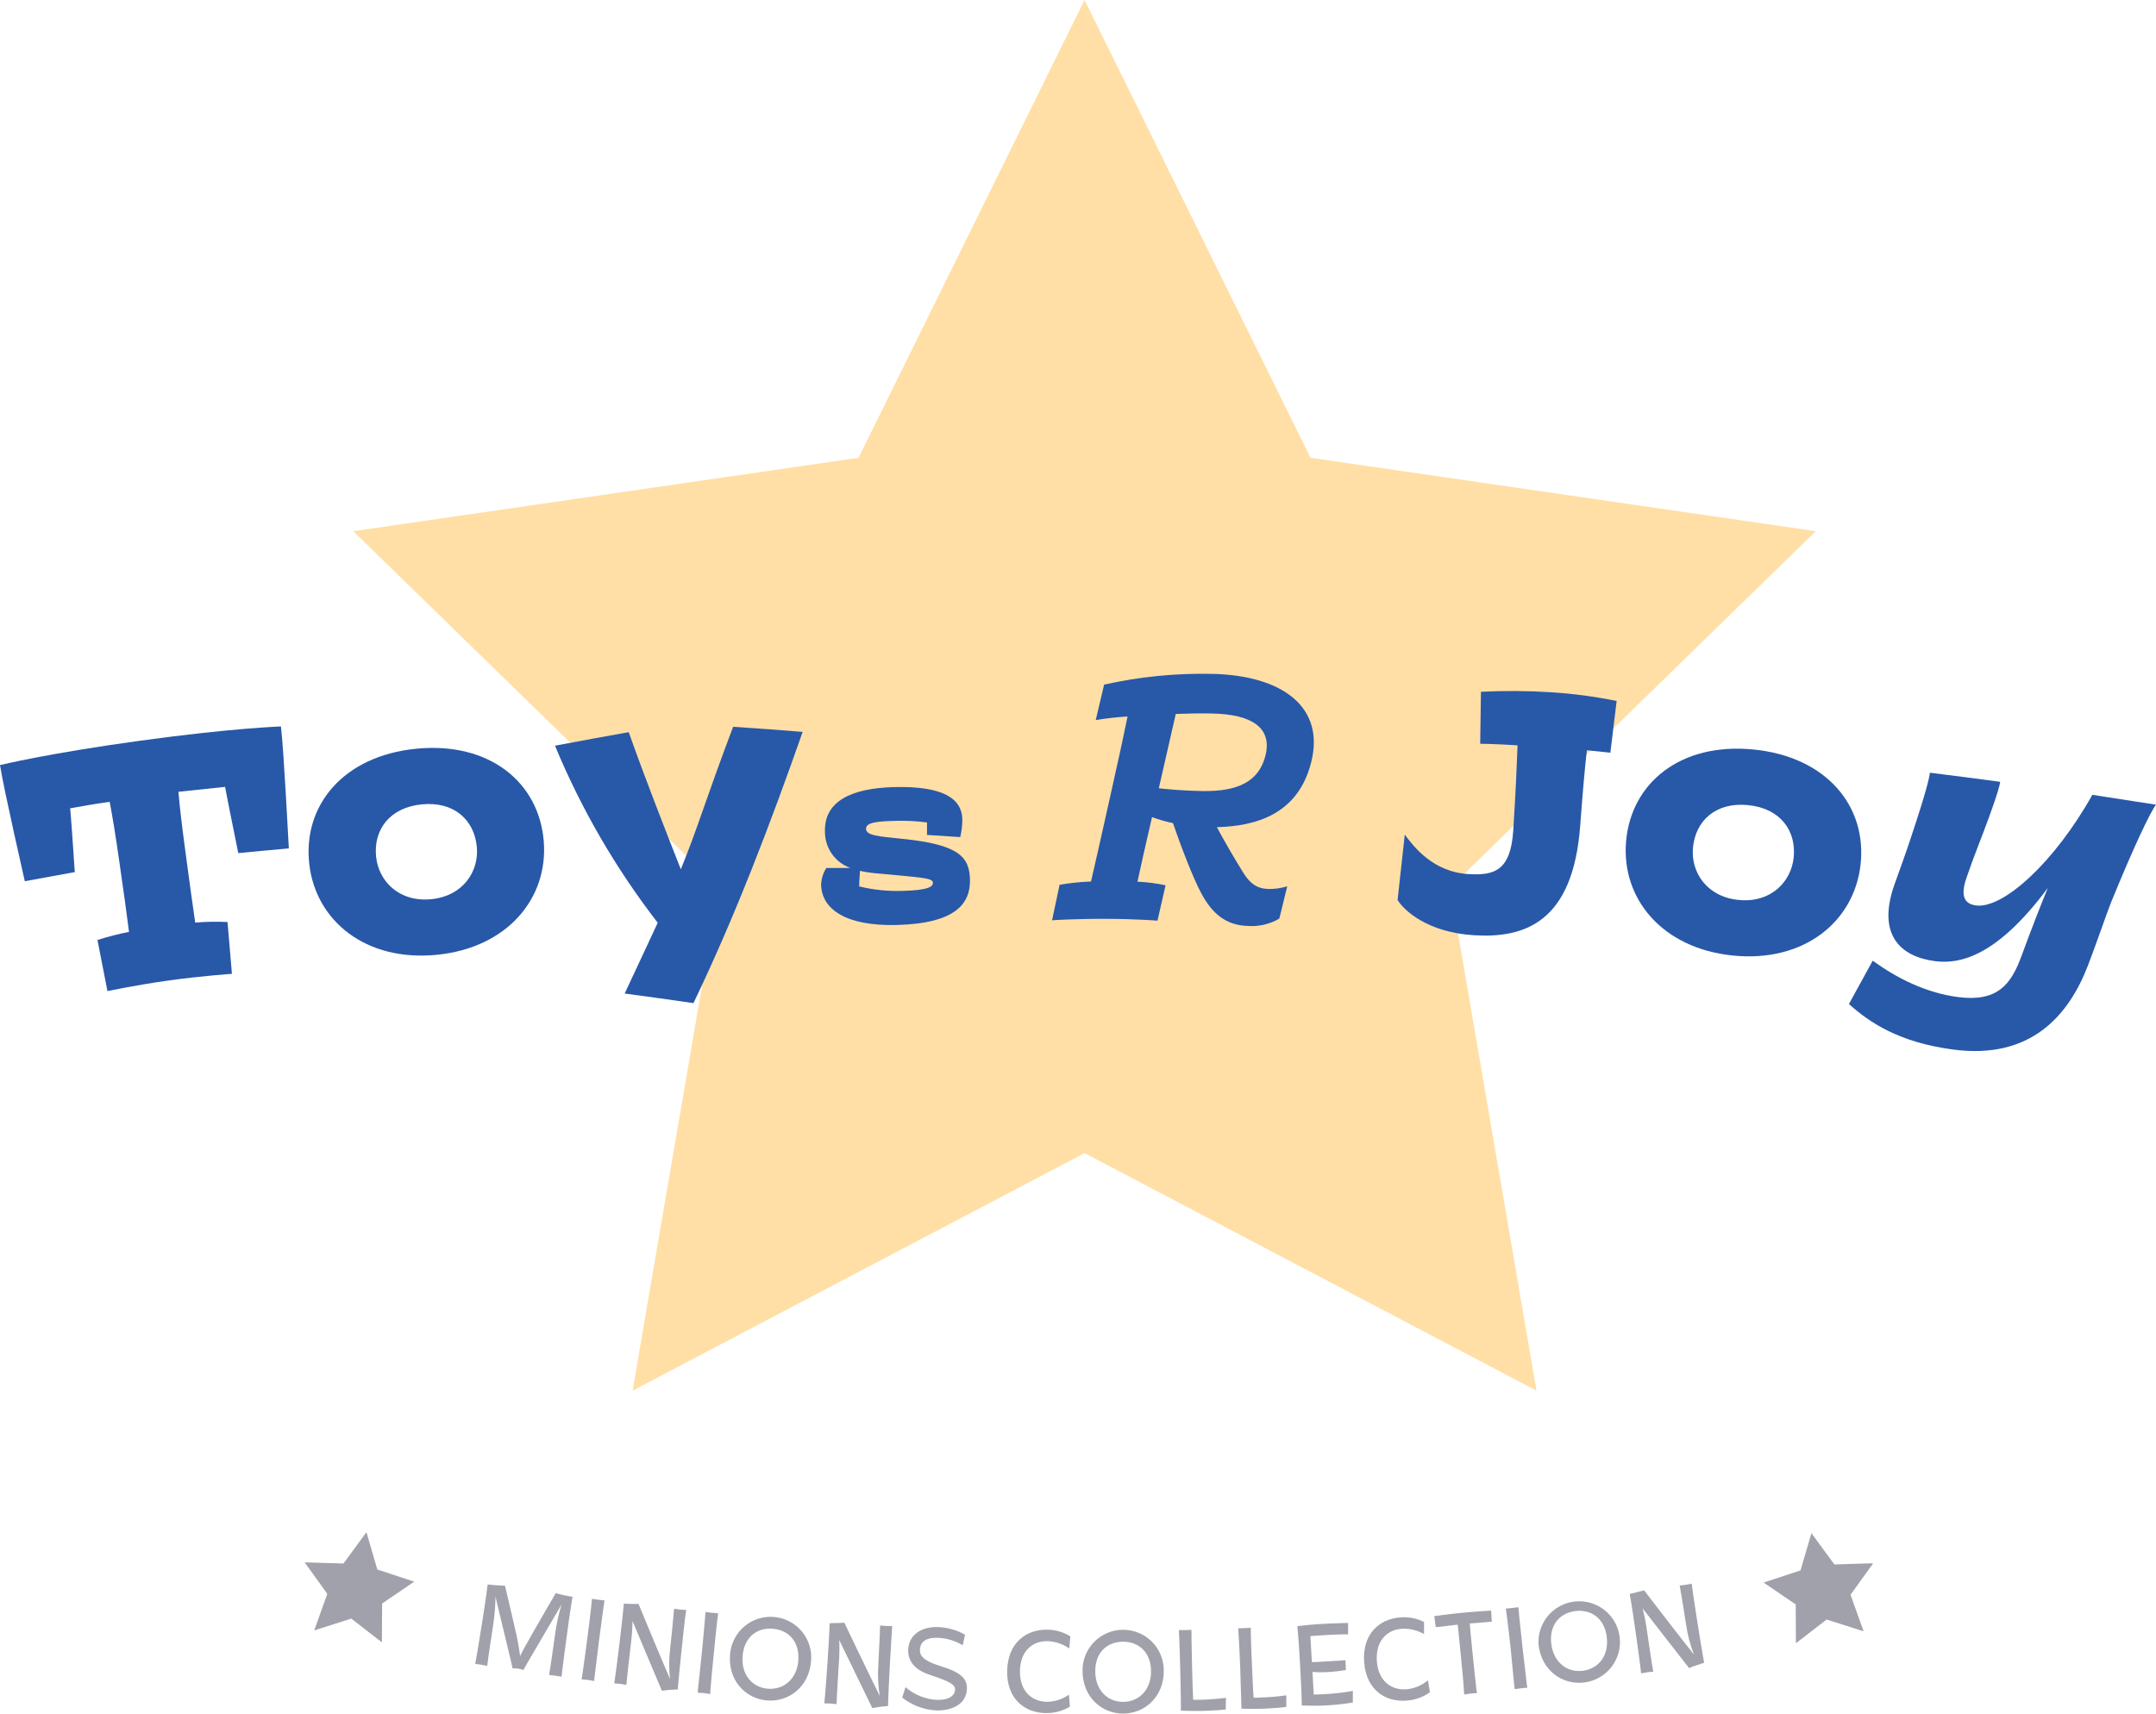
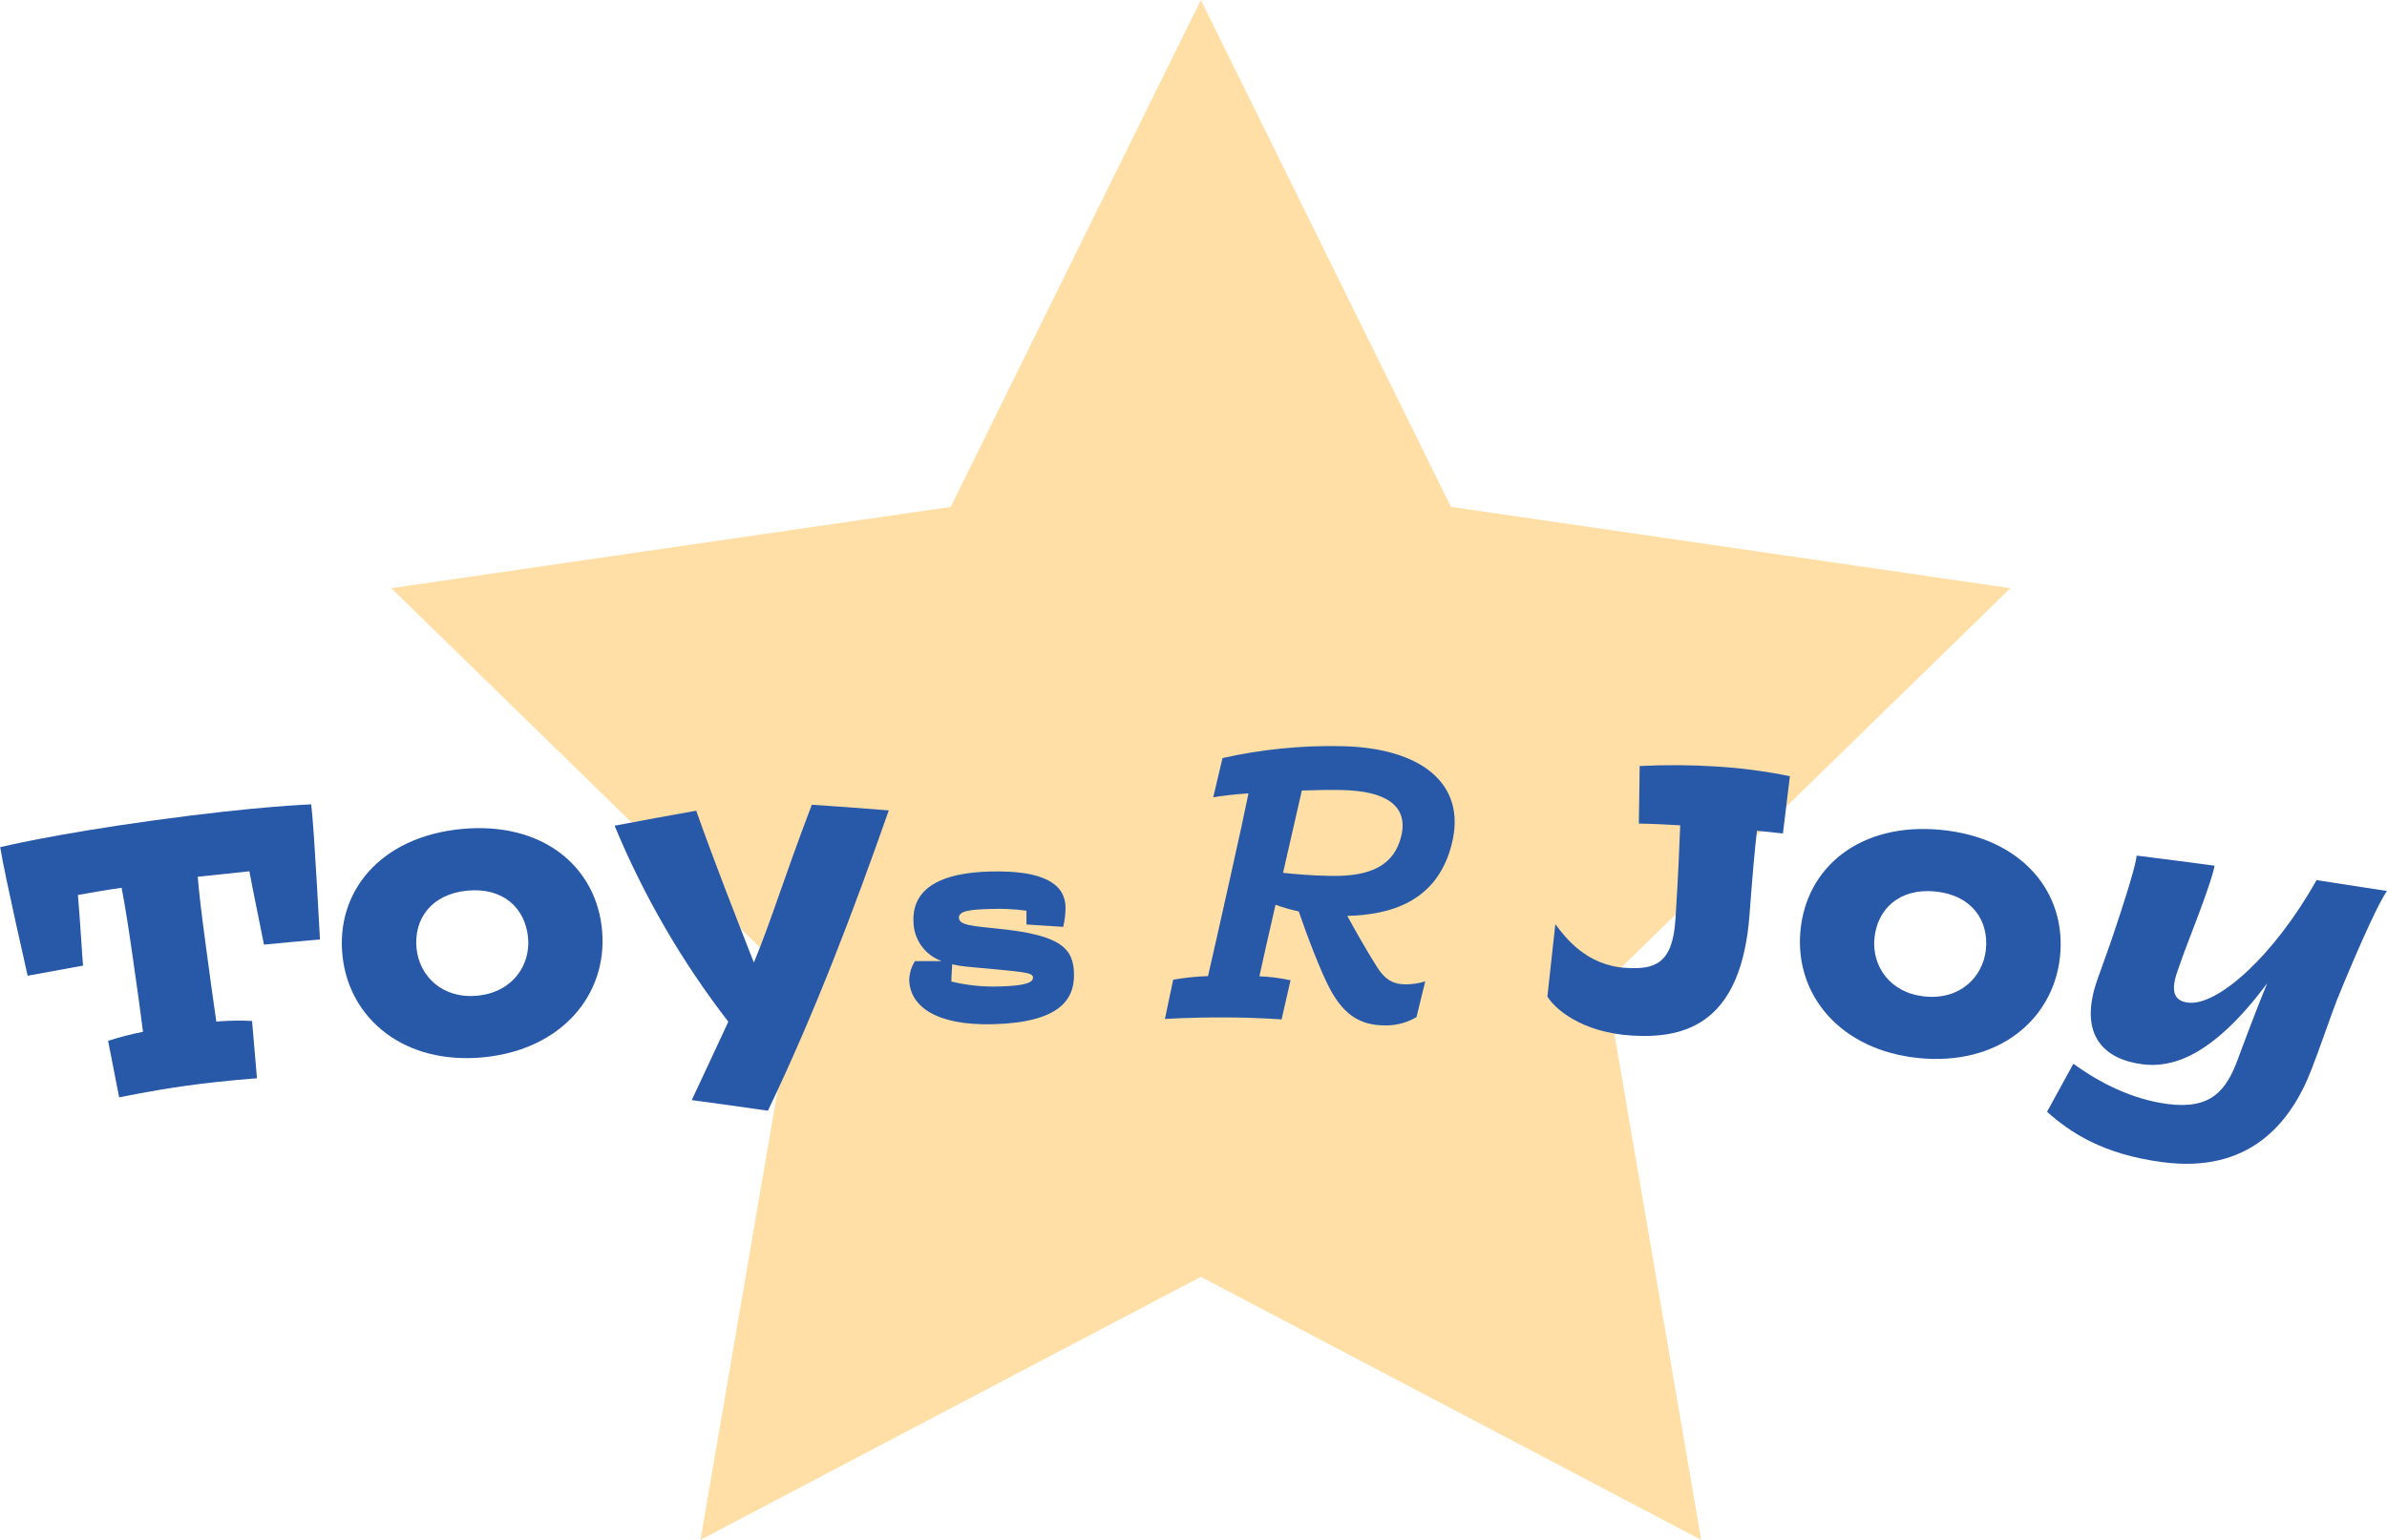
- <svg xmlns="http://www.w3.org/2000/svg" width="488.395" height="388.276" viewBox="0 0 488.395 388.276">
+ <svg xmlns="http://www.w3.org/2000/svg" viewBox="0 0 600.84 387.63">
  <defs>
-     <style>.a{fill:#ffdfa6;}.b{fill:#a0a1aa;}.c{fill:#2858a8;}</style>
+     <style>.cls-1{fill:#ffdfa6;}.cls-2{fill:#2858a8;}</style>
  </defs>
-   <g transform="translate(-0.05)">
-     <g transform="translate(0.05)">
-       <path class="a" d="M264.145,0l51.19,103.729L429.8,120.361,346.974,201.1l19.551,114.012L264.145,261.281,161.758,315.113,181.309,201.1,98.48,120.361l114.467-16.632Z" transform="translate(-18.464)" />
-       <path class="b" d="M153.224,453.218c-1.1,8.072-1.122,8.828-1.187,9.316-.187,0-.74-.13-1.4-.219s-1.244-.146-1.431-.171c.065-.488.252-1.219,1.374-9.292a42.705,42.705,0,0,1,1.447-6.65c-2.317,3.991-8.129,13.82-8.641,14.811a6.258,6.258,0,0,0-2.439-.358c-.2-1.073-2.788-11.527-3.878-16.258a47.794,47.794,0,0,1-.52,6.373c-1.252,8.048-1.284,8.812-1.358,9.292-.2,0-.813-.146-1.317-.228-.658-.106-1.236-.171-1.406-.2.081-.48.276-1.219,1.553-9.259.976-6.146,1.2-8.251,1.268-8.731a37.788,37.788,0,0,0,3.926.285c.4,1.675,1.065,4.439,2.114,9.048a62.532,62.532,0,0,1,1.317,6.9c.5-1.106,1.439-2.756,3.252-5.951,2.349-4.113,3.959-6.812,4.821-8.308a30.856,30.856,0,0,0,3.788.813C154.46,444.975,154.037,447.056,153.224,453.218Z" transform="translate(-24.823 -82.623)" />
-       <path class="b" d="M163.421,454.582c.813-6.17.992-8.463,1.057-8.942.13,0,.748.122,1.423.211s1.187.122,1.406.146c-.057.488-.431,2.756-1.219,8.942-1.024,8.08-1.065,8.836-1.13,9.324-.219,0-.732-.154-1.4-.236s-1.211-.106-1.439-.13C162.185,463.394,162.364,462.654,163.421,454.582Z" transform="translate(-30.37 -83.37)" />
-       <path class="b" d="M186.485,457.347c-.862,8.129-.813,8.593-.878,9.08a28.694,28.694,0,0,0-3.6.293c-.512-1.252-5.032-11.869-6.65-15.787a48.565,48.565,0,0,1-.366,5.13c-.959,8.129-.967,8.845-1.024,9.332-.2,0-.813-.154-1.341-.219s-1.252-.1-1.414-.114c.057-.488.236-1.228,1.219-9.308.748-6.178.894-8.284.959-8.763.65.049,2.561.089,3.325.065.593,1.488,5.195,12.551,7.137,17.006a29.1,29.1,0,0,1,.041-6.991c.667-6.178.813-8.479.886-8.942,0,0,.813.138,1.406.2s1.325.089,1.325.089C187.436,448.884,187.111,451.168,186.485,457.347Z" transform="translate(-32.07 -83.622)" />
-       <path class="b" d="M195.439,458.262c.618-6.186.74-8.487.813-8.942.13,0,.756.106,1.431.171s1.187.089,1.406.114c-.041.48-.35,2.764-.951,8.942-.813,8.129-.813,8.861-.813,9.349-.219,0-.74-.13-1.4-.2-.813-.073-1.219-.065-1.447-.089C194.464,467.107,194.626,466.367,195.439,458.262Z" transform="translate(-36.423 -84.058)" />
-       <path class="b" d="M203.488,459.106a9.2,9.2,0,0,1,18.348,1.512c-.423,5.877-5.04,9.4-9.991,8.991S202.944,464.975,203.488,459.106Zm15.445,1.382c.317-4.211-2.211-6.837-5.772-7.129s-6.455,1.886-6.837,6.089,2.081,7.194,5.69,7.5,6.625-2.187,6.942-6.455Z" transform="translate(-38.1 -84.308)" />
-       <path class="b" d="M244.59,462.045c-.423,8.129-.366,8.625-.39,9.113a35.123,35.123,0,0,0-3.577.48c-.577-1.219-5.65-11.576-7.479-15.4a46.627,46.627,0,0,1-.089,5.146c-.52,8.129-.488,8.885-.52,9.373-.2,0-.813-.106-1.349-.146s-1.252,0-1.414-.041c0-.488.163-1.236.715-9.357.415-6.211.447-8.324.488-8.8.65,0,2.561-.049,3.325-.114.667,1.455,5.853,12.259,8.024,16.6a29.378,29.378,0,0,1-.333-6.983c.333-6.211.374-8.511.406-9,0,0,.813.1,1.406.13s1.333,0,1.333,0C245.126,453.542,244.923,455.834,244.59,462.045Z" transform="translate(-43.026 -84.614)" />
-       <path class="b" d="M251.45,469.484c.3-.943.455-1.406.756-2.349a11.836,11.836,0,0,0,7.227,2.886c2.723.057,3.959-1.073,4.008-2.292s-1.317-1.918-5.8-3.414c-3.739-1.244-4.926-3.463-4.821-5.731.154-3.252,2.91-5.227,6.869-5.065a13.364,13.364,0,0,1,6,1.732c-.211.951-.309,1.431-.52,2.39a11.755,11.755,0,0,0-5.577-1.691c-3.073-.122-4.065,1.187-4.122,2.666-.057,1.325.65,2.512,4.691,3.748,4.772,1.455,6.024,2.967,5.959,5.154-.106,3.439-3.406,5.04-7.064,4.878a13.625,13.625,0,0,1-7.609-2.91Z" transform="translate(-47.082 -84.842)" />
-       <path class="b" d="M280.709,463.564c.138-6.463,4.43-9.373,8.991-9.324a9.917,9.917,0,0,1,5.316,1.536c-.1,1.089-.138,1.626-.236,2.731a9.211,9.211,0,0,0-4.878-1.666c-3.593-.089-6.227,2.374-6.3,6.755s2.5,6.95,6.146,6.991a8.723,8.723,0,0,0,4.959-1.626c.081,1.089.122,1.626.211,2.731a10.194,10.194,0,0,1-5.447,1.447C284.831,473.124,280.571,470.035,280.709,463.564Z" transform="translate(-52.555 -84.979)" />
-       <path class="b" d="M301.709,463.493a9.2,9.2,0,1,1,18.4-.163c.114,5.9-4.162,9.828-9.129,9.869S301.692,469.387,301.709,463.493Zm15.519,0c-.065-4.219-2.821-6.609-6.39-6.577s-6.26,2.439-6.251,6.682,2.723,6.983,6.365,6.95,6.349-2.837,6.276-7.081Z" transform="translate(-56.483 -84.924)" />
-       <path class="b" d="M339.216,469.7l-.041,2.626c-1.138.146-2.772.26-5.04.325-1.829.049-4.463,0-5.13-.081,0-.488.057-1.057-.138-9.227-.146-6.219-.3-8.519-.317-9h1.52c.626,0,1.219-.057,1.333-.057,0,.488,0,2.788.154,9.007.1,3.593.171,5.625.236,6.837h2.1C336.793,470,338.525,469.784,339.216,469.7Z" transform="translate(-61.505 -84.988)" />
-       <path class="b" d="M355.981,469.017v2.626c-1.13.163-2.764.3-5.032.4-1.829.081-4.471.049-5.138,0,0-.48,0-1.057-.268-9.219-.244-6.211-.439-8.511-.463-8.991.114,0,.9,0,1.52-.041s1.219-.073,1.333-.081c0,.488,0,2.788.293,9.007.146,3.593.26,5.617.341,6.837.553,0,1.325,0,2.1-.065A47.735,47.735,0,0,0,355.981,469.017Z" transform="translate(-64.598 -84.879)" />
-       <path class="b" d="M367.423,468.521a48.769,48.769,0,0,0,6.715-.756v2.626a51.766,51.766,0,0,1-6.43.683c-1.853.114-4.105,0-5.138,0,0-.488,0-2.626-.374-9.1-.333-6.105-.593-8.4-.626-8.885.333,0,2.439-.317,5.032-.471,3.552-.211,5.869-.211,6.463-.252v2.577c-.406,0-2.439,0-5.69.2-1.008.057-2.008.122-2.853.2.138,2.357.2,3.536.341,5.886.626,0,1.4,0,2.276-.081,2.13-.122,3.2-.2,5.333-.333.041.886.057,1.333.089,2.219a37.226,37.226,0,0,1-4.674.488,20.485,20.485,0,0,1-2.894-.049c.114,2.049.171,3.081.293,5.13C365.935,468.578,366.626,468.57,367.423,468.521Z" transform="translate(-67.683 -84.627)" />
-       <path class="b" d="M380.172,460.914c-.455-6.446,3.561-9.755,8.129-10.1a9.917,9.917,0,0,1,5.438,1.032v2.748a9.145,9.145,0,0,0-5-1.211c-3.585.236-5.983,2.935-5.69,7.316s3.13,6.69,6.772,6.4a8.731,8.731,0,0,0,4.8-2.032c.179,1.081.276,1.626.455,2.7a10.137,10.137,0,0,1-5.292,1.894C385.163,470.06,380.635,467.369,380.172,460.914Z" transform="translate(-71.156 -84.328)" />
-       <path class="b" d="M407.762,451.84c.089,1.268.293,3.252.61,6.463.813,8.129.959,8.853,1.008,9.332a10.951,10.951,0,0,0-1.447.089c-.723.089-1.179.171-1.431.2-.041-.488,0-1.252-.813-9.357-.3-3.179-.5-5.195-.642-6.455-2.065.219-3.382.423-4.983.569-.138-1-.2-1.5-.333-2.5.545-.049,2.528-.39,6.422-.764s5.91-.431,6.455-.488c.057,1,.089,1.5.146,2.512C411.184,451.6,409.851,451.661,407.762,451.84Z" transform="translate(-74.822 -83.985)" />
-       <path class="b" d="M420.751,457.231c-.675-6.186-1.032-8.454-1.081-8.942.138,0,.756-.057,1.431-.13s1.187-.154,1.406-.179c.057.48.228,2.772.919,8.942.91,8.089,1.049,8.836,1.1,9.324a9.506,9.506,0,0,0-1.414.1c-.667.1-1.2.187-1.423.211C421.564,466.092,421.564,465.328,420.751,457.231Z" transform="translate(-78.552 -83.808)" />
-       <path class="b" d="M428.763,456.061a9.235,9.235,0,1,1,10.357,8.544C434.185,465.23,429.438,461.914,428.763,456.061Zm15.445-1.853c-.561-4.187-3.585-6.227-7.129-5.78s-5.934,3.187-5.438,7.373,3.52,6.609,7.154,6.154,5.975-3.536,5.406-7.747Z" transform="translate(-80.239 -83.377)" />
-       <path class="b" d="M469.546,450.346c1.276,8.048,1.431,8.511,1.5,8.991-.667.219-2.837.91-3.406,1.219-.813-1.081-7.942-10.153-10.527-13.527a46.157,46.157,0,0,1,.984,5.056c1.162,8.056,1.358,8.8,1.423,9.275a13.353,13.353,0,0,0-1.358.138c-.545.081-1.228.236-1.39.252-.065-.48-.089-1.244-1.236-9.3-.87-6.162-1.276-8.235-1.349-8.715.65-.122,2.5-.577,3.252-.813.959,1.284,8.276,10.771,11.308,14.576a29.622,29.622,0,0,1-1.78-6.764c-.951-6.146-1.39-8.406-1.463-8.885,0,0,.813-.081,1.406-.171s1.317-.26,1.317-.26C468.294,441.892,468.571,444.2,469.546,450.346Z" transform="translate(-85.01 -82.58)" />
-       <path class="c" d="M63.694,202.48c.683,5.886,1.74,27.265,1.788,27.639-4.585.406-6.877.626-11.454,1.065-.065-.48-2.17-10.527-2.992-15.007-4.219.431-6.325.65-10.568,1.114.276,3.406.813,7.845,1.626,13.877.919,6.918,1.626,11.991,2.179,15.763a53.368,53.368,0,0,1,7.316-.13c.4,4.7.6,7.048,1,11.739,0,0-6.764.455-14.283,1.5s-13.186,2.284-13.917,2.4l-2.26-11.568a61.637,61.637,0,0,1,7.146-1.837c-.463-3.788-1.187-8.853-2.171-15.763-.862-6.032-1.577-10.438-2.211-13.714-3.617.52-6.5,1.032-8.942,1.471.4,4.382.976,13.974,1.049,14.454-4.536.813-6.8,1.228-11.332,2.073C5.6,237.151.977,217.088.05,211.235c.252-.041,10.568-2.609,31.7-5.512S63.417,202.513,63.694,202.48Z" transform="translate(-0.05 -37.88)" />
-       <path class="c" d="M86.2,234.816c-1.528-13.308,7.706-24.558,24.274-26.168s27.786,7.65,28.842,21.006c1.024,12.869-8.235,24.144-24.306,25.7S87.674,247.636,86.2,234.816Zm37.955-3.878c-.545-6.064-5.073-10.4-12.454-9.682s-11,5.845-10.365,11.893c.577,5.5,5.178,10.308,12.454,9.6S124.645,236.434,124.158,230.939Z" transform="translate(-16.137 -39)" />
-       <path class="c" d="M210.808,203.734c-7.276,20.738-15.226,41.646-24.737,61.457-6.227-.9-9.34-1.333-15.584-2.171,3.065-6.5,5.447-11.682,7.487-16.039A175.51,175.51,0,0,1,154.7,206.864c6.674-1.26,10.015-1.87,16.706-3.065,3.861,10.893,8.267,22.087,11.8,31.07,3.715-9.007,5.69-16.039,11.852-32.289C201.362,203,204.532,203.23,210.808,203.734Z" transform="translate(-28.982 -37.898)" />
-       <path class="c" d="M262.58,240.407c.089,5.251-3.073,9.844-16.454,10.218-11.8.325-17.071-3.658-17.266-9.015a7.536,7.536,0,0,1,1.179-3.894h5.479a8.682,8.682,0,0,1-5.788-8.129c-.276-7.194,6.349-9.95,15.535-10.2,11.381-.317,15.5,2.683,15.584,7.316a16.923,16.923,0,0,1-.48,4.008l-7.52-.488V227.4a42.653,42.653,0,0,0-7.316-.358c-3.837.106-6.568.309-6.5,1.821s2.8,1.683,8.308,2.252C260,232.408,262.5,235.155,262.58,240.407Zm-8.381.7c0-1.187-2.333-1.179-13.438-2.244a22.9,22.9,0,0,1-3.113-.5c0,.764-.154,2.065-.163,3.528A36.526,36.526,0,0,0,247.4,242.9c5.455-.146,6.82-.878,6.772-1.8Z" transform="translate(-42.855 -41.038)" />
-       <path class="c" d="M330.549,222.561c1.447,2.707,4.008,7.178,6.016,10.365,1.5,2.39,3.057,3.569,5.69,3.642a13.641,13.641,0,0,0,4.235-.61l-1.788,7.316a12.316,12.316,0,0,1-7.048,1.675c-5.268-.13-8.219-3.048-10.487-7.129-2.016-3.634-5.032-11.69-6.56-16.177a34.143,34.143,0,0,1-4.747-1.358c-1.569,6.8-2.609,11.422-3.3,14.633a37.6,37.6,0,0,1,6.373.813c-.74,3.2-1.106,4.8-1.837,8.015,0,0-4.6-.39-11.682-.415s-12.194.325-12.194.325c.675-3.211,1.016-4.821,1.7-8.04a50.976,50.976,0,0,1,7.121-.74c.919-3.894,2.236-9.845,4.3-19.063,1.943-8.666,3.195-14.437,3.983-18.331a66.925,66.925,0,0,0-7.211.813c.756-3.211,1.13-4.821,1.894-8.032a101.38,101.38,0,0,1,24.339-2.439c16.047.3,25.77,7.52,22.559,20.079C348.921,219.708,339.321,222.333,330.549,222.561ZM329.371,196.8c-2.439-.049-5.268,0-8.129.106-.813,3.479-1.984,8.747-3.845,16.844,2.52.268,5.788.561,9.755.626,8.129.146,13.112-2.1,14.5-8.446C342.889,200.076,338.565,196.97,329.371,196.8Z" transform="translate(-54.896 -35.134)" />
-       <path class="c" d="M437.7,206.593l-5.317-.561c-.455,3.87-.9,8.885-1.512,17.071-1.626,21.949-12.617,25.526-23.949,24.851-10.69-.626-16.047-5.69-17.421-8,.642-5.918.967-8.877,1.626-14.8,1.967,2.609,6.325,8.5,14.535,8.942,5.69.333,9.454-.724,10.04-9.877s.813-15,.976-19.3c-5.5-.35-8.463-.358-8.463-.358.073-4.707.106-7.064.171-11.779a139.821,139.821,0,0,1,15.73.1,108.121,108.121,0,0,1,15.007,1.984C438.544,199.578,438.259,201.919,437.7,206.593Z" transform="translate(-72.908 -36.034)" />
-       <path class="c" d="M453.142,229.832c1.073-13.348,12.3-22.6,28.867-20.965s25.786,12.877,24.249,26.184c-1.488,12.828-12.771,22.1-28.834,20.51S452.1,242.7,453.142,229.832Zm37.971,3.544c.642-6.056-2.967-11.186-10.34-11.909s-11.917,3.6-12.47,9.666c-.5,5.5,3.081,11.113,10.357,11.828S490.536,238.864,491.113,233.377Z" transform="translate(-84.799 -39.04)" />
-       <path class="c" d="M584.832,222.623c-1.3,1.691-5.048,9.56-10.218,22.233-.813,2.016-4.065,11.381-5.211,14.234-4.3,11.17-12.836,21.38-30.558,19.014-12.291-1.626-18.965-6.178-23.575-10.308,2.146-3.935,3.252-5.9,5.39-9.828,5.349,3.9,11.966,7.268,19.226,8.235,8.942,1.187,12.047-2.723,14.429-9.17,2.2-5.967,4.317-11.438,6.007-15.543C548.771,257.05,540.373,258.8,534.8,258.083c-7.95-1.024-13.2-6.056-9.219-17.356,1.276-3.6,2.439-6.739,3.349-9.487,4.268-12.722,4.585-15.055,4.682-15.86,6.373.813,9.56,1.2,15.925,2.065-.106.813-.756,3.585-5.032,14.633-.813,2.032-1.626,4.3-2.52,6.877-1.756,4.878-.146,6.2,2.089,6.5,6.04.813,17.673-9.6,26.339-25.062C576.166,221.266,579.052,221.713,584.832,222.623Z" transform="translate(-96.437 -40.293)" />
-       <path class="b" d="M98.939,427.08l2.463,8.446,8.357,2.756-7.268,4.951-.049,8.8-6.95-5.382L87.11,449.33l2.967-8.284-5.138-7.137,8.8.26Z" transform="translate(-15.931 -79.898)" />
-       <path class="b" d="M502.33,427.34l5.2,7.089,8.788-.268-5.13,7.146,2.967,8.276-8.381-2.674-6.959,5.382-.041-8.8-7.268-4.951,8.357-2.764Z" transform="translate(-91.992 -79.946)" />
+   <g id="Layer_2" data-name="Layer 2">
+     <g id="Layer_1-2" data-name="Layer 1">
+       <polygon class="cls-1" points="302.27 0 365.24 127.6 506.05 148.06 404.16 247.38 428.21 387.63 302.27 321.41 176.32 387.63 200.37 247.38 98.48 148.06 239.29 127.6 302.27 0" />
+       <path class="cls-2" d="M78.34,202.48c.84,7.24,2.14,33.54,2.2,34-5.64.5-8.46.77-14.09,1.31-.08-.59-2.67-12.95-3.68-18.46-5.19.53-7.78.8-13,1.37.34,4.19,1,9.65,2,17.07,1.13,8.51,2,14.75,2.68,19.39a65.65,65.65,0,0,1,9-.16c.49,5.78.74,8.67,1.23,14.44,0,0-8.32.56-17.57,1.84s-16.22,2.81-17.12,2.95L27.21,262A75.82,75.82,0,0,1,36,259.74c-.57-4.66-1.46-10.89-2.67-19.39-1.06-7.42-1.94-12.84-2.72-16.87-4.45.64-8,1.27-11,1.81.49,5.39,1.2,17.19,1.29,17.78-5.58,1-8.37,1.51-13.94,2.55-.08-.49-5.77-25.17-6.91-32.37.31-.05,13-3.21,39-6.78S78,202.52,78.34,202.48Z" />
+       <path class="cls-2" d="M86.24,240.88c-1.88-16.37,9.48-30.21,29.86-32.19s34.18,9.41,35.48,25.84c1.26,15.83-10.13,29.7-29.9,31.62S88.05,256.65,86.24,240.88Zm46.69-4.77c-.67-7.46-6.24-12.79-15.32-11.91s-13.53,7.19-12.75,14.63c.71,6.76,6.37,12.68,15.32,11.81S133.53,242.87,132.93,236.11Z" />
+       <path class="cls-2" d="M223.72,204c-8.95,25.51-18.73,51.23-30.43,75.6-7.66-1.11-11.49-1.64-19.17-2.67,3.77-8,6.7-14.37,9.21-19.73a215.9,215.9,0,0,1-28.63-49.35c8.21-1.55,12.32-2.3,20.55-3.77,4.75,13.4,10.17,27.17,14.51,38.22,4.57-11.08,7-19.73,14.58-39.72C212.1,203.1,216,203.38,223.72,204Z" />
+       <path class="cls-2" d="M270.34,245.25c.11,6.46-3.78,12.11-20.24,12.57-14.51.4-21-4.5-21.24-11.09a9.27,9.27,0,0,1,1.45-4.79l6.74,0a10.68,10.68,0,0,1-7.12-10c-.34-8.85,7.81-12.24,19.11-12.55,14-.39,19.07,3.3,19.17,9a20.82,20.82,0,0,1-.59,4.93l-9.25-.6c0-.27,0-1.54,0-3.47a52.47,52.47,0,0,0-9-.44c-4.72.13-8.08.38-8,2.24s3.44,2.07,10.22,2.77C267.17,235.41,270.24,238.79,270.34,245.25Zm-10.31.86c0-1.46-2.87-1.45-16.53-2.76a28.17,28.17,0,0,1-3.83-.61c0,.94-.19,2.54-.2,4.34a44.93,44.93,0,0,0,12.2,1.24C258.38,248.14,260.06,247.24,260,246.11Z" />
+       <path class="cls-2" d="M339.14,230.56c1.78,3.33,4.93,8.83,7.4,12.75,1.84,2.94,3.76,4.39,7,4.48a16.78,16.78,0,0,0,5.21-.75l-2.2,9a15.15,15.15,0,0,1-8.67,2.06c-6.48-.16-10.11-3.75-12.9-8.77-2.48-4.47-6.19-14.38-8.07-19.9a42,42,0,0,1-5.84-1.67c-1.93,8.37-3.21,14.05-4.06,18a46.25,46.25,0,0,1,7.84,1c-.91,3.94-1.36,5.91-2.26,9.86,0,0-5.66-.48-14.37-.51s-15,.4-15,.4c.83-3.95,1.25-5.93,2.09-9.89a62.71,62.71,0,0,1,8.76-.91c1.13-4.79,2.75-12.11,5.29-23.45,2.39-10.66,3.93-17.76,4.9-22.55-4,.28-7.2.67-8.87,1,.93-3.95,1.39-5.93,2.33-9.88a124.71,124.71,0,0,1,29.94-3c19.74.37,31.7,9.25,27.75,24.7C361.74,227.05,349.93,230.28,339.14,230.56Zm-1.45-31.69c-3-.06-6.48,0-10,.13-1,4.28-2.44,10.76-4.73,20.72,3.1.33,7.12.69,12,.77,10,.18,16.13-2.58,17.84-10.39C354.32,202.9,349,199.08,337.69,198.87Z" />
+       <path class="cls-2" d="M448.79,209.81l-6.54-.69c-.56,4.76-1.11,10.93-1.86,21-2,27-15.52,31.4-29.46,30.57-13.15-.77-19.74-7-21.43-9.84.79-7.28,1.19-10.92,2-18.2,2.42,3.21,7.78,10.46,17.88,11,7,.41,11.63-.89,12.35-12.15s1-18.45,1.2-23.74c-6.76-.43-10.41-.44-10.41-.44.09-5.79.13-8.69.21-14.49a172,172,0,0,1,19.35.12,133,133,0,0,1,18.46,2.44C449.83,201.18,449.48,204.06,448.79,209.81Z" />
+       <path class="cls-2" d="M453.16,234.7c1.32-16.42,15.13-27.8,35.51-25.79s31.72,15.84,29.83,32.21c-1.83,15.78-15.71,27.18-35.47,25.23S451.88,250.53,453.16,234.7Zm46.71,4.36c.79-7.45-3.65-13.76-12.72-14.65s-14.66,4.43-15.34,11.89c-.61,6.77,3.79,13.67,12.74,14.55S499.16,245.81,499.87,239.06Z" />
+       <path class="cls-2" d="M600.84,224.29c-1.6,2.08-6.21,11.76-12.57,27.35-1,2.48-5,14-6.41,17.51-5.29,13.74-15.79,26.3-37.59,23.39-15.12-2-23.33-7.6-29-12.68,2.64-4.84,4-7.26,6.63-12.09,6.58,4.8,14.72,8.94,23.65,10.13,11,1.46,14.82-3.35,17.75-11.28,2.71-7.34,5.31-14.07,7.39-19.12-14.21,19.14-24.54,21.29-31.4,20.41-9.78-1.26-16.24-7.45-11.34-21.35,1.57-4.43,3-8.29,4.12-11.67,5.25-15.65,5.64-18.52,5.76-19.51,7.84,1,11.76,1.48,19.59,2.54-.13,1-.93,4.41-6.19,18-1,2.5-2,5.29-3.1,8.46-2.16,6-.18,7.63,2.57,8,7.43,1,21.74-11.81,32.4-30.83C590.18,222.62,593.73,223.17,600.84,224.29Z" />
    </g>
  </g>
</svg>
